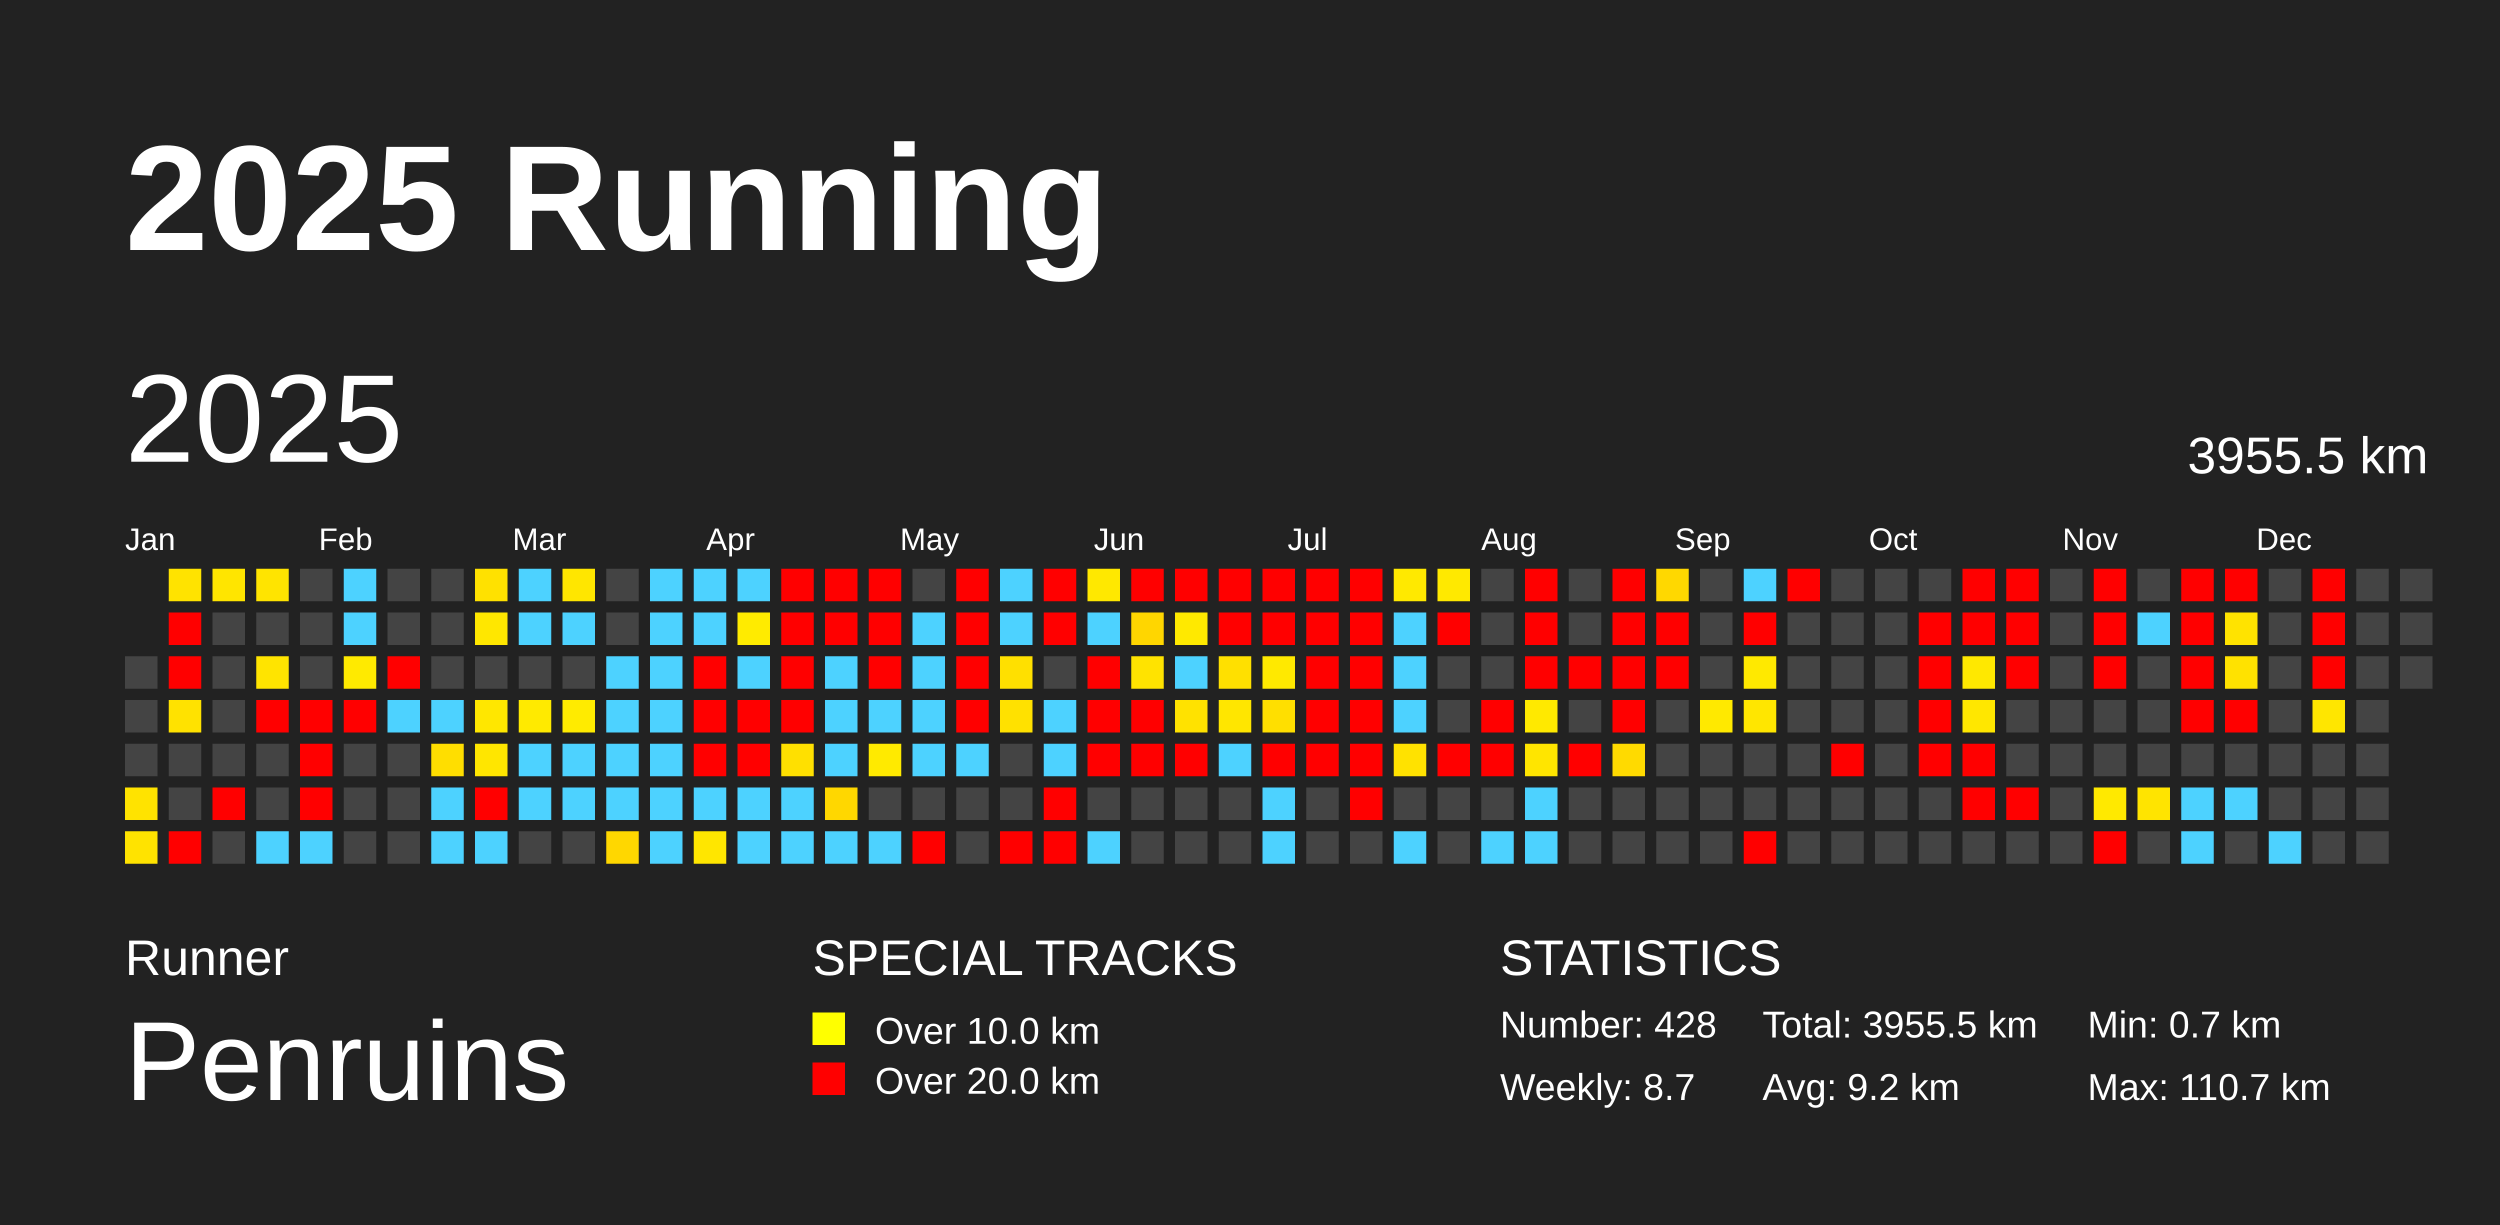
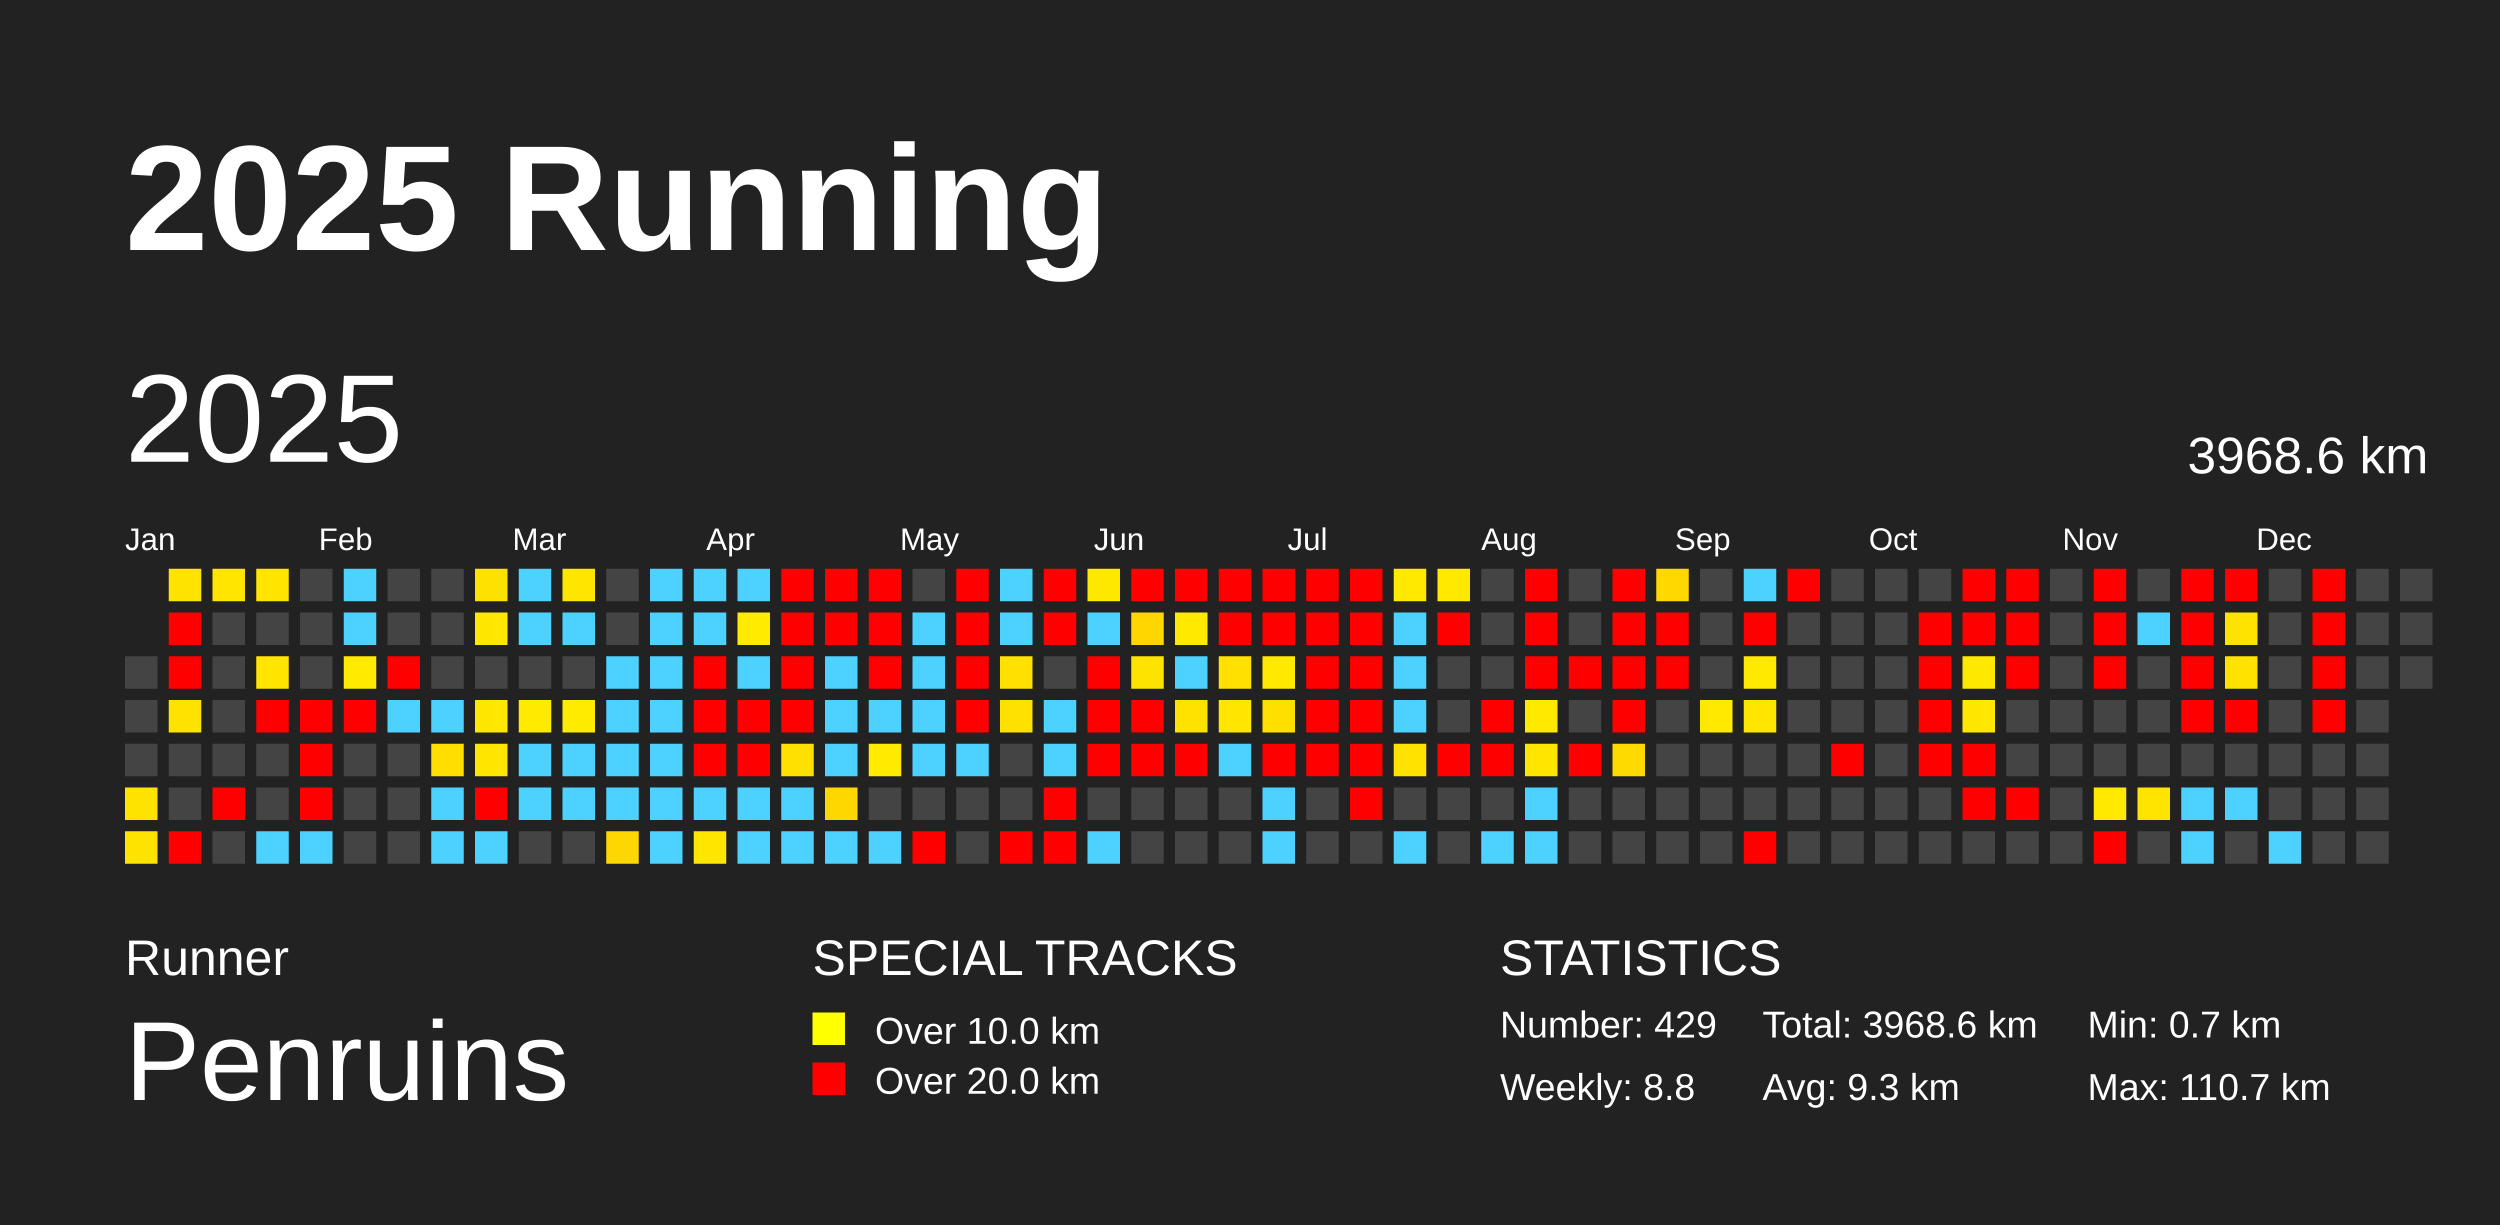
<svg xmlns="http://www.w3.org/2000/svg" baseProfile="full" height="98mm" version="1.1" viewBox="0,0,200,98" width="200mm">
  <defs />
  <rect fill="#222222" height="98" width="200" x="0" y="0" />
  <text fill="#FFFFFF" style="font-size:12px; font-family:Arial; font-weight:bold;" x="10" y="20">2025 Running</text>
  <text fill="#FFFFFF" style="font-size:4px; font-family:Arial" x="10" y="78">Runner</text>
  <text fill="#FFFFFF" style="font-size:9px; font-family:Arial" x="10" y="88">Penruins</text>
  <text fill="#FFFFFF" style="font-size:4px; font-family:Arial" x="65" y="78">SPECIAL TRACKS</text>
  <rect fill="yellow" height="2.6" width="2.6" x="65" y="81" />
  <text fill="#FFFFFF" style="font-size:3px; font-family:Arial" x="70" y="83.5">Over 10.0 km</text>
  <rect fill="red" height="2.6" width="2.6" x="65" y="85" />
  <text fill="#FFFFFF" style="font-size:3px; font-family:Arial" x="70" y="87.5">Over 20.0 km</text>
  <text fill="#FFFFFF" style="font-size:4px; font-family:Arial" x="120" y="78">STATISTICS</text>
-   <text fill="#FFFFFF" style="font-size:3px; font-family:Arial" x="120" y="83">Number: 428</text>
-   <text fill="#FFFFFF" style="font-size:3px; font-family:Arial" x="120" y="88">Weekly: 8.7</text>
-   <text fill="#FFFFFF" style="font-size:3px; font-family:Arial" x="141" y="83">Total: 3955.5 km</text>
-   <text fill="#FFFFFF" style="font-size:3px; font-family:Arial" x="141" y="88">Avg: 9.2 km</text>
+   <text fill="#FFFFFF" style="font-size:3px; font-family:Arial" x="120" y="83">Number: 429</text>
+   <text fill="#FFFFFF" style="font-size:3px; font-family:Arial" x="120" y="88">Weekly: 8.8</text>
+   <text fill="#FFFFFF" style="font-size:3px; font-family:Arial" x="141" y="83">Total: 3968.6 km</text>
+   <text fill="#FFFFFF" style="font-size:3px; font-family:Arial" x="141" y="88">Avg: 9.3 km</text>
  <text fill="#FFFFFF" style="font-size:3px; font-family:Arial" x="167" y="83">Min: 0.7 km</text>
  <text fill="#FFFFFF" style="font-size:3px; font-family:Arial" x="167" y="88">Max: 110.7 km</text>
  <text dominant-baseline="hanging" fill="#FFFFFF" style="font-size:10.0px; font-family:Arial;" x="10" y="30">2025</text>
-   <text dominant-baseline="hanging" fill="#FFFFFF" style="font-size:4.125px; font-family:Arial;" x="175" y="35">3955.5 km</text>
+   <text dominant-baseline="hanging" fill="#FFFFFF" style="font-size:4.125px; font-family:Arial;" x="175" y="35">3968.6 km</text>
  <text fill="#FFFFFF" style="font-size:2.5px; font-family:Arial" x="10.0" y="44">Jan</text>
  <text fill="#FFFFFF" style="font-size:2.5px; font-family:Arial" x="25.5" y="44">Feb</text>
  <text fill="#FFFFFF" style="font-size:2.5px; font-family:Arial" x="41.0" y="44">Mar</text>
  <text fill="#FFFFFF" style="font-size:2.5px; font-family:Arial" x="56.5" y="44">Apr</text>
  <text fill="#FFFFFF" style="font-size:2.5px; font-family:Arial" x="72.0" y="44">May</text>
  <text fill="#FFFFFF" style="font-size:2.5px; font-family:Arial" x="87.5" y="44">Jun</text>
  <text fill="#FFFFFF" style="font-size:2.5px; font-family:Arial" x="103.0" y="44">Jul</text>
  <text fill="#FFFFFF" style="font-size:2.5px; font-family:Arial" x="118.5" y="44">Aug</text>
  <text fill="#FFFFFF" style="font-size:2.5px; font-family:Arial" x="134.0" y="44">Sep</text>
  <text fill="#FFFFFF" style="font-size:2.5px; font-family:Arial" x="149.5" y="44">Oct</text>
  <text fill="#FFFFFF" style="font-size:2.5px; font-family:Arial" x="165.0" y="44">Nov</text>
  <text fill="#FFFFFF" style="font-size:2.5px; font-family:Arial" x="180.5" y="44">Dec</text>
  <rect fill="#444444" height="2.6" width="2.6" x="10.0" y="52.5" />
  <rect fill="#444444" height="2.6" width="2.6" x="10.0" y="56.0" />
  <rect fill="#444444" height="2.6" width="2.6" x="10.0" y="59.5" />
  <rect fill="#ffe300" height="2.6" width="2.6" x="10.0" y="63.0" />
  <rect fill="#ffe300" height="2.6" width="2.6" x="10.0" y="66.5" />
  <rect fill="#ffe300" height="2.6" width="2.6" x="13.5" y="45.5" />
  <rect fill="red" height="2.6" width="2.6" x="13.5" y="49.0" />
  <rect fill="red" height="2.6" width="2.6" x="13.5" y="52.5" />
  <rect fill="#ffe200" height="2.6" width="2.6" x="13.5" y="56.0" />
  <rect fill="#444444" height="2.6" width="2.6" x="13.5" y="59.5" />
  <rect fill="#444444" height="2.6" width="2.6" x="13.5" y="63.0" />
  <rect fill="red" height="2.6" width="2.6" x="13.5" y="66.5" />
  <rect fill="#ffe500" height="2.6" width="2.6" x="17.0" y="45.5" />
  <rect fill="#444444" height="2.6" width="2.6" x="17.0" y="49.0" />
  <rect fill="#444444" height="2.6" width="2.6" x="17.0" y="52.5" />
  <rect fill="#444444" height="2.6" width="2.6" x="17.0" y="56.0" />
  <rect fill="#444444" height="2.6" width="2.6" x="17.0" y="59.5" />
  <rect fill="red" height="2.6" width="2.6" x="17.0" y="63.0" />
  <rect fill="#444444" height="2.6" width="2.6" x="17.0" y="66.5" />
  <rect fill="#ffe400" height="2.6" width="2.6" x="20.5" y="45.5" />
  <rect fill="#444444" height="2.6" width="2.6" x="20.5" y="49.0" />
  <rect fill="#ffe400" height="2.6" width="2.6" x="20.5" y="52.5" />
  <rect fill="red" height="2.6" width="2.6" x="20.5" y="56.0" />
  <rect fill="#444444" height="2.6" width="2.6" x="20.5" y="59.5" />
  <rect fill="#444444" height="2.6" width="2.6" x="20.5" y="63.0" />
  <rect fill="#4dd2ff" height="2.6" width="2.6" x="20.5" y="66.5" />
  <rect fill="#444444" height="2.6" width="2.6" x="24.0" y="45.5" />
  <rect fill="#444444" height="2.6" width="2.6" x="24.0" y="49.0" />
  <rect fill="#444444" height="2.6" width="2.6" x="24.0" y="52.5" />
  <rect fill="red" height="2.6" width="2.6" x="24.0" y="56.0" />
  <rect fill="red" height="2.6" width="2.6" x="24.0" y="59.5" />
  <rect fill="red" height="2.6" width="2.6" x="24.0" y="63.0" />
  <rect fill="#4dd2ff" height="2.6" width="2.6" x="24.0" y="66.5" />
  <rect fill="#4dd2ff" height="2.6" width="2.6" x="27.5" y="45.5" />
  <rect fill="#4dd2ff" height="2.6" width="2.6" x="27.5" y="49.0" />
  <rect fill="#ffea00" height="2.6" width="2.6" x="27.5" y="52.5" />
  <rect fill="red" height="2.6" width="2.6" x="27.5" y="56.0" />
  <rect fill="#444444" height="2.6" width="2.6" x="27.5" y="59.5" />
  <rect fill="#444444" height="2.6" width="2.6" x="27.5" y="63.0" />
  <rect fill="#444444" height="2.6" width="2.6" x="27.5" y="66.5" />
  <rect fill="#444444" height="2.6" width="2.6" x="31.0" y="45.5" />
  <rect fill="#444444" height="2.6" width="2.6" x="31.0" y="49.0" />
  <rect fill="red" height="2.6" width="2.6" x="31.0" y="52.5" />
  <rect fill="#4dd2ff" height="2.6" width="2.6" x="31.0" y="56.0" />
  <rect fill="#444444" height="2.6" width="2.6" x="31.0" y="59.5" />
  <rect fill="#444444" height="2.6" width="2.6" x="31.0" y="63.0" />
  <rect fill="#444444" height="2.6" width="2.6" x="31.0" y="66.5" />
  <rect fill="#444444" height="2.6" width="2.6" x="34.5" y="45.5" />
  <rect fill="#444444" height="2.6" width="2.6" x="34.5" y="49.0" />
  <rect fill="#444444" height="2.6" width="2.6" x="34.5" y="52.5" />
  <rect fill="#4dd2ff" height="2.6" width="2.6" x="34.5" y="56.0" />
  <rect fill="#ffde00" height="2.6" width="2.6" x="34.5" y="59.5" />
  <rect fill="#4dd2ff" height="2.6" width="2.6" x="34.5" y="63.0" />
  <rect fill="#4dd2ff" height="2.6" width="2.6" x="34.5" y="66.5" />
  <rect fill="#ffe100" height="2.6" width="2.6" x="38.0" y="45.5" />
  <rect fill="#ffe700" height="2.6" width="2.6" x="38.0" y="49.0" />
  <rect fill="#444444" height="2.6" width="2.6" x="38.0" y="52.5" />
  <rect fill="#ffe700" height="2.6" width="2.6" x="38.0" y="56.0" />
  <rect fill="#ffe600" height="2.6" width="2.6" x="38.0" y="59.5" />
  <rect fill="red" height="2.6" width="2.6" x="38.0" y="63.0" />
  <rect fill="#4dd2ff" height="2.6" width="2.6" x="38.0" y="66.5" />
  <rect fill="#4dd2ff" height="2.6" width="2.6" x="41.5" y="45.5" />
  <rect fill="#4dd2ff" height="2.6" width="2.6" x="41.5" y="49.0" />
  <rect fill="#444444" height="2.6" width="2.6" x="41.5" y="52.5" />
  <rect fill="#ffea00" height="2.6" width="2.6" x="41.5" y="56.0" />
  <rect fill="#4dd2ff" height="2.6" width="2.6" x="41.5" y="59.5" />
  <rect fill="#4dd2ff" height="2.6" width="2.6" x="41.5" y="63.0" />
  <rect fill="#444444" height="2.6" width="2.6" x="41.5" y="66.5" />
  <rect fill="#ffe600" height="2.6" width="2.6" x="45.0" y="45.5" />
  <rect fill="#4dd2ff" height="2.6" width="2.6" x="45.0" y="49.0" />
  <rect fill="#444444" height="2.6" width="2.6" x="45.0" y="52.5" />
  <rect fill="#ffeb00" height="2.6" width="2.6" x="45.0" y="56.0" />
  <rect fill="#4dd2ff" height="2.6" width="2.6" x="45.0" y="59.5" />
  <rect fill="#4dd2ff" height="2.6" width="2.6" x="45.0" y="63.0" />
  <rect fill="#444444" height="2.6" width="2.6" x="45.0" y="66.5" />
  <rect fill="#444444" height="2.6" width="2.6" x="48.5" y="45.5" />
  <rect fill="#444444" height="2.6" width="2.6" x="48.5" y="49.0" />
  <rect fill="#4dd2ff" height="2.6" width="2.6" x="48.5" y="52.5" />
  <rect fill="#4dd2ff" height="2.6" width="2.6" x="48.5" y="56.0" />
  <rect fill="#4dd2ff" height="2.6" width="2.6" x="48.5" y="59.5" />
  <rect fill="#4dd2ff" height="2.6" width="2.6" x="48.5" y="63.0" />
  <rect fill="#ffd700" height="2.6" width="2.6" x="48.5" y="66.5" />
  <rect fill="#4dd2ff" height="2.6" width="2.6" x="52.0" y="45.5" />
  <rect fill="#4dd2ff" height="2.6" width="2.6" x="52.0" y="49.0" />
  <rect fill="#4dd2ff" height="2.6" width="2.6" x="52.0" y="52.5" />
  <rect fill="#4dd2ff" height="2.6" width="2.6" x="52.0" y="56.0" />
  <rect fill="#4dd2ff" height="2.6" width="2.6" x="52.0" y="59.5" />
  <rect fill="#4dd2ff" height="2.6" width="2.6" x="52.0" y="63.0" />
  <rect fill="#4dd2ff" height="2.6" width="2.6" x="52.0" y="66.5" />
  <rect fill="#4dd2ff" height="2.6" width="2.6" x="55.5" y="45.5" />
  <rect fill="#4dd2ff" height="2.6" width="2.6" x="55.5" y="49.0" />
  <rect fill="red" height="2.6" width="2.6" x="55.5" y="52.5" />
  <rect fill="red" height="2.6" width="2.6" x="55.5" y="56.0" />
  <rect fill="red" height="2.6" width="2.6" x="55.5" y="59.5" />
  <rect fill="#4dd2ff" height="2.6" width="2.6" x="55.5" y="63.0" />
  <rect fill="#ffe600" height="2.6" width="2.6" x="55.5" y="66.5" />
  <rect fill="#4dd2ff" height="2.6" width="2.6" x="59.0" y="45.5" />
  <rect fill="#ffeb00" height="2.6" width="2.6" x="59.0" y="49.0" />
  <rect fill="#4dd2ff" height="2.6" width="2.6" x="59.0" y="52.5" />
  <rect fill="red" height="2.6" width="2.6" x="59.0" y="56.0" />
  <rect fill="red" height="2.6" width="2.6" x="59.0" y="59.5" />
  <rect fill="#4dd2ff" height="2.6" width="2.6" x="59.0" y="63.0" />
  <rect fill="#4dd2ff" height="2.6" width="2.6" x="59.0" y="66.5" />
  <rect fill="red" height="2.6" width="2.6" x="62.5" y="45.5" />
  <rect fill="red" height="2.6" width="2.6" x="62.5" y="49.0" />
  <rect fill="red" height="2.6" width="2.6" x="62.5" y="52.5" />
  <rect fill="red" height="2.6" width="2.6" x="62.5" y="56.0" />
  <rect fill="#ffe000" height="2.6" width="2.6" x="62.5" y="59.5" />
  <rect fill="#4dd2ff" height="2.6" width="2.6" x="62.5" y="63.0" />
  <rect fill="#4dd2ff" height="2.6" width="2.6" x="62.5" y="66.5" />
  <rect fill="red" height="2.6" width="2.6" x="66.0" y="45.5" />
  <rect fill="red" height="2.6" width="2.6" x="66.0" y="49.0" />
  <rect fill="#4dd2ff" height="2.6" width="2.6" x="66.0" y="52.5" />
  <rect fill="#4dd2ff" height="2.6" width="2.6" x="66.0" y="56.0" />
  <rect fill="#4dd2ff" height="2.6" width="2.6" x="66.0" y="59.5" />
  <rect fill="#ffd700" height="2.6" width="2.6" x="66.0" y="63.0" />
  <rect fill="#4dd2ff" height="2.6" width="2.6" x="66.0" y="66.5" />
  <rect fill="red" height="2.6" width="2.6" x="69.5" y="45.5" />
  <rect fill="red" height="2.6" width="2.6" x="69.5" y="49.0" />
  <rect fill="red" height="2.6" width="2.6" x="69.5" y="52.5" />
  <rect fill="#4dd2ff" height="2.6" width="2.6" x="69.5" y="56.0" />
  <rect fill="#ffea00" height="2.6" width="2.6" x="69.5" y="59.5" />
  <rect fill="#444444" height="2.6" width="2.6" x="69.5" y="63.0" />
  <rect fill="#4dd2ff" height="2.6" width="2.6" x="69.5" y="66.5" />
  <rect fill="#444444" height="2.6" width="2.6" x="73.0" y="45.5" />
  <rect fill="#4dd2ff" height="2.6" width="2.6" x="73.0" y="49.0" />
  <rect fill="#4dd2ff" height="2.6" width="2.6" x="73.0" y="52.5" />
  <rect fill="#4dd2ff" height="2.6" width="2.6" x="73.0" y="56.0" />
  <rect fill="#4dd2ff" height="2.6" width="2.6" x="73.0" y="59.5" />
  <rect fill="#444444" height="2.6" width="2.6" x="73.0" y="63.0" />
  <rect fill="red" height="2.6" width="2.6" x="73.0" y="66.5" />
  <rect fill="red" height="2.6" width="2.6" x="76.5" y="45.5" />
  <rect fill="red" height="2.6" width="2.6" x="76.5" y="49.0" />
  <rect fill="red" height="2.6" width="2.6" x="76.5" y="52.5" />
  <rect fill="red" height="2.6" width="2.6" x="76.5" y="56.0" />
  <rect fill="#4dd2ff" height="2.6" width="2.6" x="76.5" y="59.5" />
  <rect fill="#444444" height="2.6" width="2.6" x="76.5" y="63.0" />
  <rect fill="#444444" height="2.6" width="2.6" x="76.5" y="66.5" />
  <rect fill="#4dd2ff" height="2.6" width="2.6" x="80.0" y="45.5" />
  <rect fill="#4dd2ff" height="2.6" width="2.6" x="80.0" y="49.0" />
  <rect fill="#ffe000" height="2.6" width="2.6" x="80.0" y="52.5" />
  <rect fill="#ffe100" height="2.6" width="2.6" x="80.0" y="56.0" />
  <rect fill="#444444" height="2.6" width="2.6" x="80.0" y="59.5" />
  <rect fill="#444444" height="2.6" width="2.6" x="80.0" y="63.0" />
  <rect fill="red" height="2.6" width="2.6" x="80.0" y="66.5" />
  <rect fill="red" height="2.6" width="2.6" x="83.5" y="45.5" />
  <rect fill="red" height="2.6" width="2.6" x="83.5" y="49.0" />
  <rect fill="#444444" height="2.6" width="2.6" x="83.5" y="52.5" />
  <rect fill="#4dd2ff" height="2.6" width="2.6" x="83.5" y="56.0" />
  <rect fill="#4dd2ff" height="2.6" width="2.6" x="83.5" y="59.5" />
  <rect fill="red" height="2.6" width="2.6" x="83.5" y="63.0" />
  <rect fill="red" height="2.6" width="2.6" x="83.5" y="66.5" />
  <rect fill="#ffe800" height="2.6" width="2.6" x="87.0" y="45.5" />
  <rect fill="#4dd2ff" height="2.6" width="2.6" x="87.0" y="49.0" />
  <rect fill="red" height="2.6" width="2.6" x="87.0" y="52.5" />
  <rect fill="red" height="2.6" width="2.6" x="87.0" y="56.0" />
  <rect fill="red" height="2.6" width="2.6" x="87.0" y="59.5" />
  <rect fill="#444444" height="2.6" width="2.6" x="87.0" y="63.0" />
  <rect fill="#4dd2ff" height="2.6" width="2.6" x="87.0" y="66.5" />
  <rect fill="red" height="2.6" width="2.6" x="90.5" y="45.5" />
  <rect fill="#ffd600" height="2.6" width="2.6" x="90.5" y="49.0" />
  <rect fill="#ffe300" height="2.6" width="2.6" x="90.5" y="52.5" />
  <rect fill="red" height="2.6" width="2.6" x="90.5" y="56.0" />
  <rect fill="red" height="2.6" width="2.6" x="90.5" y="59.5" />
  <rect fill="#444444" height="2.6" width="2.6" x="90.5" y="63.0" />
  <rect fill="#444444" height="2.6" width="2.6" x="90.5" y="66.5" />
  <rect fill="red" height="2.6" width="2.6" x="94.0" y="45.5" />
  <rect fill="#ffe900" height="2.6" width="2.6" x="94.0" y="49.0" />
  <rect fill="#4dd2ff" height="2.6" width="2.6" x="94.0" y="52.5" />
  <rect fill="#ffe200" height="2.6" width="2.6" x="94.0" y="56.0" />
  <rect fill="red" height="2.6" width="2.6" x="94.0" y="59.5" />
  <rect fill="#444444" height="2.6" width="2.6" x="94.0" y="63.0" />
  <rect fill="#444444" height="2.6" width="2.6" x="94.0" y="66.5" />
  <rect fill="red" height="2.6" width="2.6" x="97.5" y="45.5" />
  <rect fill="red" height="2.6" width="2.6" x="97.5" y="49.0" />
  <rect fill="#ffe000" height="2.6" width="2.6" x="97.5" y="52.5" />
  <rect fill="#ffe600" height="2.6" width="2.6" x="97.5" y="56.0" />
  <rect fill="#4dd2ff" height="2.6" width="2.6" x="97.5" y="59.5" />
  <rect fill="#444444" height="2.6" width="2.6" x="97.5" y="63.0" />
  <rect fill="#444444" height="2.6" width="2.6" x="97.5" y="66.5" />
  <rect fill="red" height="2.6" width="2.6" x="101.0" y="45.5" />
  <rect fill="red" height="2.6" width="2.6" x="101.0" y="49.0" />
  <rect fill="#ffe900" height="2.6" width="2.6" x="101.0" y="52.5" />
  <rect fill="#ffdf00" height="2.6" width="2.6" x="101.0" y="56.0" />
  <rect fill="red" height="2.6" width="2.6" x="101.0" y="59.5" />
  <rect fill="#4dd2ff" height="2.6" width="2.6" x="101.0" y="63.0" />
  <rect fill="#4dd2ff" height="2.6" width="2.6" x="101.0" y="66.5" />
  <rect fill="red" height="2.6" width="2.6" x="104.5" y="45.5" />
  <rect fill="red" height="2.6" width="2.6" x="104.5" y="49.0" />
  <rect fill="red" height="2.6" width="2.6" x="104.5" y="52.5" />
  <rect fill="red" height="2.6" width="2.6" x="104.5" y="56.0" />
  <rect fill="red" height="2.6" width="2.6" x="104.5" y="59.5" />
  <rect fill="#444444" height="2.6" width="2.6" x="104.5" y="63.0" />
  <rect fill="#444444" height="2.6" width="2.6" x="104.5" y="66.5" />
  <rect fill="red" height="2.6" width="2.6" x="108.0" y="45.5" />
  <rect fill="red" height="2.6" width="2.6" x="108.0" y="49.0" />
  <rect fill="red" height="2.6" width="2.6" x="108.0" y="52.5" />
  <rect fill="red" height="2.6" width="2.6" x="108.0" y="56.0" />
  <rect fill="red" height="2.6" width="2.6" x="108.0" y="59.5" />
  <rect fill="red" height="2.6" width="2.6" x="108.0" y="63.0" />
  <rect fill="#444444" height="2.6" width="2.6" x="108.0" y="66.5" />
  <rect fill="#ffe900" height="2.6" width="2.6" x="111.5" y="45.5" />
  <rect fill="#4dd2ff" height="2.6" width="2.6" x="111.5" y="49.0" />
  <rect fill="#4dd2ff" height="2.6" width="2.6" x="111.5" y="52.5" />
  <rect fill="#4dd2ff" height="2.6" width="2.6" x="111.5" y="56.0" />
  <rect fill="#ffe200" height="2.6" width="2.6" x="111.5" y="59.5" />
  <rect fill="#444444" height="2.6" width="2.6" x="111.5" y="63.0" />
  <rect fill="#4dd2ff" height="2.6" width="2.6" x="111.5" y="66.5" />
  <rect fill="#ffe900" height="2.6" width="2.6" x="115.0" y="45.5" />
  <rect fill="red" height="2.6" width="2.6" x="115.0" y="49.0" />
  <rect fill="#444444" height="2.6" width="2.6" x="115.0" y="52.5" />
  <rect fill="#444444" height="2.6" width="2.6" x="115.0" y="56.0" />
  <rect fill="red" height="2.6" width="2.6" x="115.0" y="59.5" />
  <rect fill="#444444" height="2.6" width="2.6" x="115.0" y="63.0" />
  <rect fill="#444444" height="2.6" width="2.6" x="115.0" y="66.5" />
  <rect fill="#444444" height="2.6" width="2.6" x="118.5" y="45.5" />
  <rect fill="#444444" height="2.6" width="2.6" x="118.5" y="49.0" />
  <rect fill="#444444" height="2.6" width="2.6" x="118.5" y="52.5" />
  <rect fill="red" height="2.6" width="2.6" x="118.5" y="56.0" />
  <rect fill="red" height="2.6" width="2.6" x="118.5" y="59.5" />
  <rect fill="#444444" height="2.6" width="2.6" x="118.5" y="63.0" />
  <rect fill="#4dd2ff" height="2.6" width="2.6" x="118.5" y="66.5" />
  <rect fill="red" height="2.6" width="2.6" x="122.0" y="45.5" />
  <rect fill="red" height="2.6" width="2.6" x="122.0" y="49.0" />
  <rect fill="red" height="2.6" width="2.6" x="122.0" y="52.5" />
  <rect fill="#ffe900" height="2.6" width="2.6" x="122.0" y="56.0" />
  <rect fill="#ffe500" height="2.6" width="2.6" x="122.0" y="59.5" />
  <rect fill="#4dd2ff" height="2.6" width="2.6" x="122.0" y="63.0" />
  <rect fill="#4dd2ff" height="2.6" width="2.6" x="122.0" y="66.5" />
  <rect fill="#444444" height="2.6" width="2.6" x="125.5" y="45.5" />
  <rect fill="#444444" height="2.6" width="2.6" x="125.5" y="49.0" />
  <rect fill="red" height="2.6" width="2.6" x="125.5" y="52.5" />
  <rect fill="#444444" height="2.6" width="2.6" x="125.5" y="56.0" />
  <rect fill="red" height="2.6" width="2.6" x="125.5" y="59.5" />
  <rect fill="#444444" height="2.6" width="2.6" x="125.5" y="63.0" />
  <rect fill="#444444" height="2.6" width="2.6" x="125.5" y="66.5" />
  <rect fill="red" height="2.6" width="2.6" x="129.0" y="45.5" />
  <rect fill="red" height="2.6" width="2.6" x="129.0" y="49.0" />
  <rect fill="red" height="2.6" width="2.6" x="129.0" y="52.5" />
  <rect fill="red" height="2.6" width="2.6" x="129.0" y="56.0" />
  <rect fill="#ffda00" height="2.6" width="2.6" x="129.0" y="59.5" />
  <rect fill="#444444" height="2.6" width="2.6" x="129.0" y="63.0" />
  <rect fill="#444444" height="2.6" width="2.6" x="129.0" y="66.5" />
  <rect fill="#ffd800" height="2.6" width="2.6" x="132.5" y="45.5" />
  <rect fill="red" height="2.6" width="2.6" x="132.5" y="49.0" />
  <rect fill="red" height="2.6" width="2.6" x="132.5" y="52.5" />
  <rect fill="#444444" height="2.6" width="2.6" x="132.5" y="56.0" />
  <rect fill="#444444" height="2.6" width="2.6" x="132.5" y="59.5" />
  <rect fill="#444444" height="2.6" width="2.6" x="132.5" y="63.0" />
  <rect fill="#444444" height="2.6" width="2.6" x="132.5" y="66.5" />
  <rect fill="#444444" height="2.6" width="2.6" x="136.0" y="45.5" />
  <rect fill="#444444" height="2.6" width="2.6" x="136.0" y="49.0" />
  <rect fill="#444444" height="2.6" width="2.6" x="136.0" y="52.5" />
  <rect fill="#ffe900" height="2.6" width="2.6" x="136.0" y="56.0" />
  <rect fill="#444444" height="2.6" width="2.6" x="136.0" y="59.5" />
  <rect fill="#444444" height="2.6" width="2.6" x="136.0" y="63.0" />
  <rect fill="#444444" height="2.6" width="2.6" x="136.0" y="66.5" />
  <rect fill="#4dd2ff" height="2.6" width="2.6" x="139.5" y="45.5" />
  <rect fill="red" height="2.6" width="2.6" x="139.5" y="49.0" />
  <rect fill="#ffe900" height="2.6" width="2.6" x="139.5" y="52.5" />
  <rect fill="#ffe600" height="2.6" width="2.6" x="139.5" y="56.0" />
  <rect fill="#444444" height="2.6" width="2.6" x="139.5" y="59.5" />
  <rect fill="#444444" height="2.6" width="2.6" x="139.5" y="63.0" />
  <rect fill="red" height="2.6" width="2.6" x="139.5" y="66.5" />
  <rect fill="red" height="2.6" width="2.6" x="143.0" y="45.5" />
  <rect fill="#444444" height="2.6" width="2.6" x="143.0" y="49.0" />
  <rect fill="#444444" height="2.6" width="2.6" x="143.0" y="52.5" />
  <rect fill="#444444" height="2.6" width="2.6" x="143.0" y="56.0" />
  <rect fill="#444444" height="2.6" width="2.6" x="143.0" y="59.5" />
  <rect fill="#444444" height="2.6" width="2.6" x="143.0" y="63.0" />
  <rect fill="#444444" height="2.6" width="2.6" x="143.0" y="66.5" />
  <rect fill="#444444" height="2.6" width="2.6" x="146.5" y="45.5" />
  <rect fill="#444444" height="2.6" width="2.6" x="146.5" y="49.0" />
  <rect fill="#444444" height="2.6" width="2.6" x="146.5" y="52.5" />
  <rect fill="#444444" height="2.6" width="2.6" x="146.5" y="56.0" />
  <rect fill="red" height="2.6" width="2.6" x="146.5" y="59.5" />
  <rect fill="#444444" height="2.6" width="2.6" x="146.5" y="63.0" />
  <rect fill="#444444" height="2.6" width="2.6" x="146.5" y="66.5" />
  <rect fill="#444444" height="2.6" width="2.6" x="150.0" y="45.5" />
  <rect fill="#444444" height="2.6" width="2.6" x="150.0" y="49.0" />
  <rect fill="#444444" height="2.6" width="2.6" x="150.0" y="52.5" />
  <rect fill="#444444" height="2.6" width="2.6" x="150.0" y="56.0" />
  <rect fill="#444444" height="2.6" width="2.6" x="150.0" y="59.5" />
  <rect fill="#444444" height="2.6" width="2.6" x="150.0" y="63.0" />
  <rect fill="#444444" height="2.6" width="2.6" x="150.0" y="66.5" />
  <rect fill="#444444" height="2.6" width="2.6" x="153.5" y="45.5" />
  <rect fill="red" height="2.6" width="2.6" x="153.5" y="49.0" />
  <rect fill="red" height="2.6" width="2.6" x="153.5" y="52.5" />
  <rect fill="red" height="2.6" width="2.6" x="153.5" y="56.0" />
  <rect fill="red" height="2.6" width="2.6" x="153.5" y="59.5" />
  <rect fill="#444444" height="2.6" width="2.6" x="153.5" y="63.0" />
  <rect fill="#444444" height="2.6" width="2.6" x="153.5" y="66.5" />
  <rect fill="red" height="2.6" width="2.6" x="157.0" y="45.5" />
  <rect fill="red" height="2.6" width="2.6" x="157.0" y="49.0" />
  <rect fill="#ffe800" height="2.6" width="2.6" x="157.0" y="52.5" />
  <rect fill="#ffe700" height="2.6" width="2.6" x="157.0" y="56.0" />
  <rect fill="red" height="2.6" width="2.6" x="157.0" y="59.5" />
  <rect fill="red" height="2.6" width="2.6" x="157.0" y="63.0" />
  <rect fill="#444444" height="2.6" width="2.6" x="157.0" y="66.5" />
  <rect fill="red" height="2.6" width="2.6" x="160.5" y="45.5" />
  <rect fill="red" height="2.6" width="2.6" x="160.5" y="49.0" />
  <rect fill="red" height="2.6" width="2.6" x="160.5" y="52.5" />
  <rect fill="#444444" height="2.6" width="2.6" x="160.5" y="56.0" />
  <rect fill="#444444" height="2.6" width="2.6" x="160.5" y="59.5" />
  <rect fill="red" height="2.6" width="2.6" x="160.5" y="63.0" />
  <rect fill="#444444" height="2.6" width="2.6" x="160.5" y="66.5" />
  <rect fill="#444444" height="2.6" width="2.6" x="164.0" y="45.5" />
  <rect fill="#444444" height="2.6" width="2.6" x="164.0" y="49.0" />
  <rect fill="#444444" height="2.6" width="2.6" x="164.0" y="52.5" />
  <rect fill="#444444" height="2.6" width="2.6" x="164.0" y="56.0" />
  <rect fill="#444444" height="2.6" width="2.6" x="164.0" y="59.5" />
  <rect fill="#444444" height="2.6" width="2.6" x="164.0" y="63.0" />
  <rect fill="#444444" height="2.6" width="2.6" x="164.0" y="66.5" />
  <rect fill="red" height="2.6" width="2.6" x="167.5" y="45.5" />
  <rect fill="red" height="2.6" width="2.6" x="167.5" y="49.0" />
  <rect fill="red" height="2.6" width="2.6" x="167.5" y="52.5" />
  <rect fill="#444444" height="2.6" width="2.6" x="167.5" y="56.0" />
  <rect fill="#444444" height="2.6" width="2.6" x="167.5" y="59.5" />
  <rect fill="#ffe900" height="2.6" width="2.6" x="167.5" y="63.0" />
  <rect fill="red" height="2.6" width="2.6" x="167.5" y="66.5" />
  <rect fill="#444444" height="2.6" width="2.6" x="171.0" y="45.5" />
  <rect fill="#4dd2ff" height="2.6" width="2.6" x="171.0" y="49.0" />
  <rect fill="#444444" height="2.6" width="2.6" x="171.0" y="52.5" />
  <rect fill="#444444" height="2.6" width="2.6" x="171.0" y="56.0" />
  <rect fill="#444444" height="2.6" width="2.6" x="171.0" y="59.5" />
  <rect fill="#ffe400" height="2.6" width="2.6" x="171.0" y="63.0" />
  <rect fill="#444444" height="2.6" width="2.6" x="171.0" y="66.5" />
  <rect fill="red" height="2.6" width="2.6" x="174.5" y="45.5" />
  <rect fill="red" height="2.6" width="2.6" x="174.5" y="49.0" />
  <rect fill="red" height="2.6" width="2.6" x="174.5" y="52.5" />
  <rect fill="red" height="2.6" width="2.6" x="174.5" y="56.0" />
  <rect fill="#444444" height="2.6" width="2.6" x="174.5" y="59.5" />
  <rect fill="#4dd2ff" height="2.6" width="2.6" x="174.5" y="63.0" />
  <rect fill="#4dd2ff" height="2.6" width="2.6" x="174.5" y="66.5" />
  <rect fill="red" height="2.6" width="2.6" x="178.0" y="45.5" />
  <rect fill="#ffe300" height="2.6" width="2.6" x="178.0" y="49.0" />
  <rect fill="#ffe200" height="2.6" width="2.6" x="178.0" y="52.5" />
  <rect fill="red" height="2.6" width="2.6" x="178.0" y="56.0" />
  <rect fill="#444444" height="2.6" width="2.6" x="178.0" y="59.5" />
  <rect fill="#4dd2ff" height="2.6" width="2.6" x="178.0" y="63.0" />
  <rect fill="#444444" height="2.6" width="2.6" x="178.0" y="66.5" />
  <rect fill="#444444" height="2.6" width="2.6" x="181.5" y="45.5" />
  <rect fill="#444444" height="2.6" width="2.6" x="181.5" y="49.0" />
  <rect fill="#444444" height="2.6" width="2.6" x="181.5" y="52.5" />
  <rect fill="#444444" height="2.6" width="2.6" x="181.5" y="56.0" />
  <rect fill="#444444" height="2.6" width="2.6" x="181.5" y="59.5" />
  <rect fill="#444444" height="2.6" width="2.6" x="181.5" y="63.0" />
  <rect fill="#4dd2ff" height="2.6" width="2.6" x="181.5" y="66.5" />
  <rect fill="red" height="2.6" width="2.6" x="185.0" y="45.5" />
  <rect fill="red" height="2.6" width="2.6" x="185.0" y="49.0" />
  <rect fill="red" height="2.6" width="2.6" x="185.0" y="52.5" />
-   <rect fill="#ffe600" height="2.6" width="2.6" x="185.0" y="56.0" />
+   <rect fill="red" height="2.6" width="2.6" x="185.0" y="56.0" />
  <rect fill="#444444" height="2.6" width="2.6" x="185.0" y="59.5" />
  <rect fill="#444444" height="2.6" width="2.6" x="185.0" y="63.0" />
  <rect fill="#444444" height="2.6" width="2.6" x="185.0" y="66.5" />
  <rect fill="#444444" height="2.6" width="2.6" x="188.5" y="45.5" />
  <rect fill="#444444" height="2.6" width="2.6" x="188.5" y="49.0" />
  <rect fill="#444444" height="2.6" width="2.6" x="188.5" y="52.5" />
  <rect fill="#444444" height="2.6" width="2.6" x="188.5" y="56.0" />
  <rect fill="#444444" height="2.6" width="2.6" x="188.5" y="59.5" />
  <rect fill="#444444" height="2.6" width="2.6" x="188.5" y="63.0" />
  <rect fill="#444444" height="2.6" width="2.6" x="188.5" y="66.5" />
  <rect fill="#444444" height="2.6" width="2.6" x="192.0" y="45.5" />
  <rect fill="#444444" height="2.6" width="2.6" x="192.0" y="49.0" />
  <rect fill="#444444" height="2.6" width="2.6" x="192.0" y="52.5" />
</svg>
